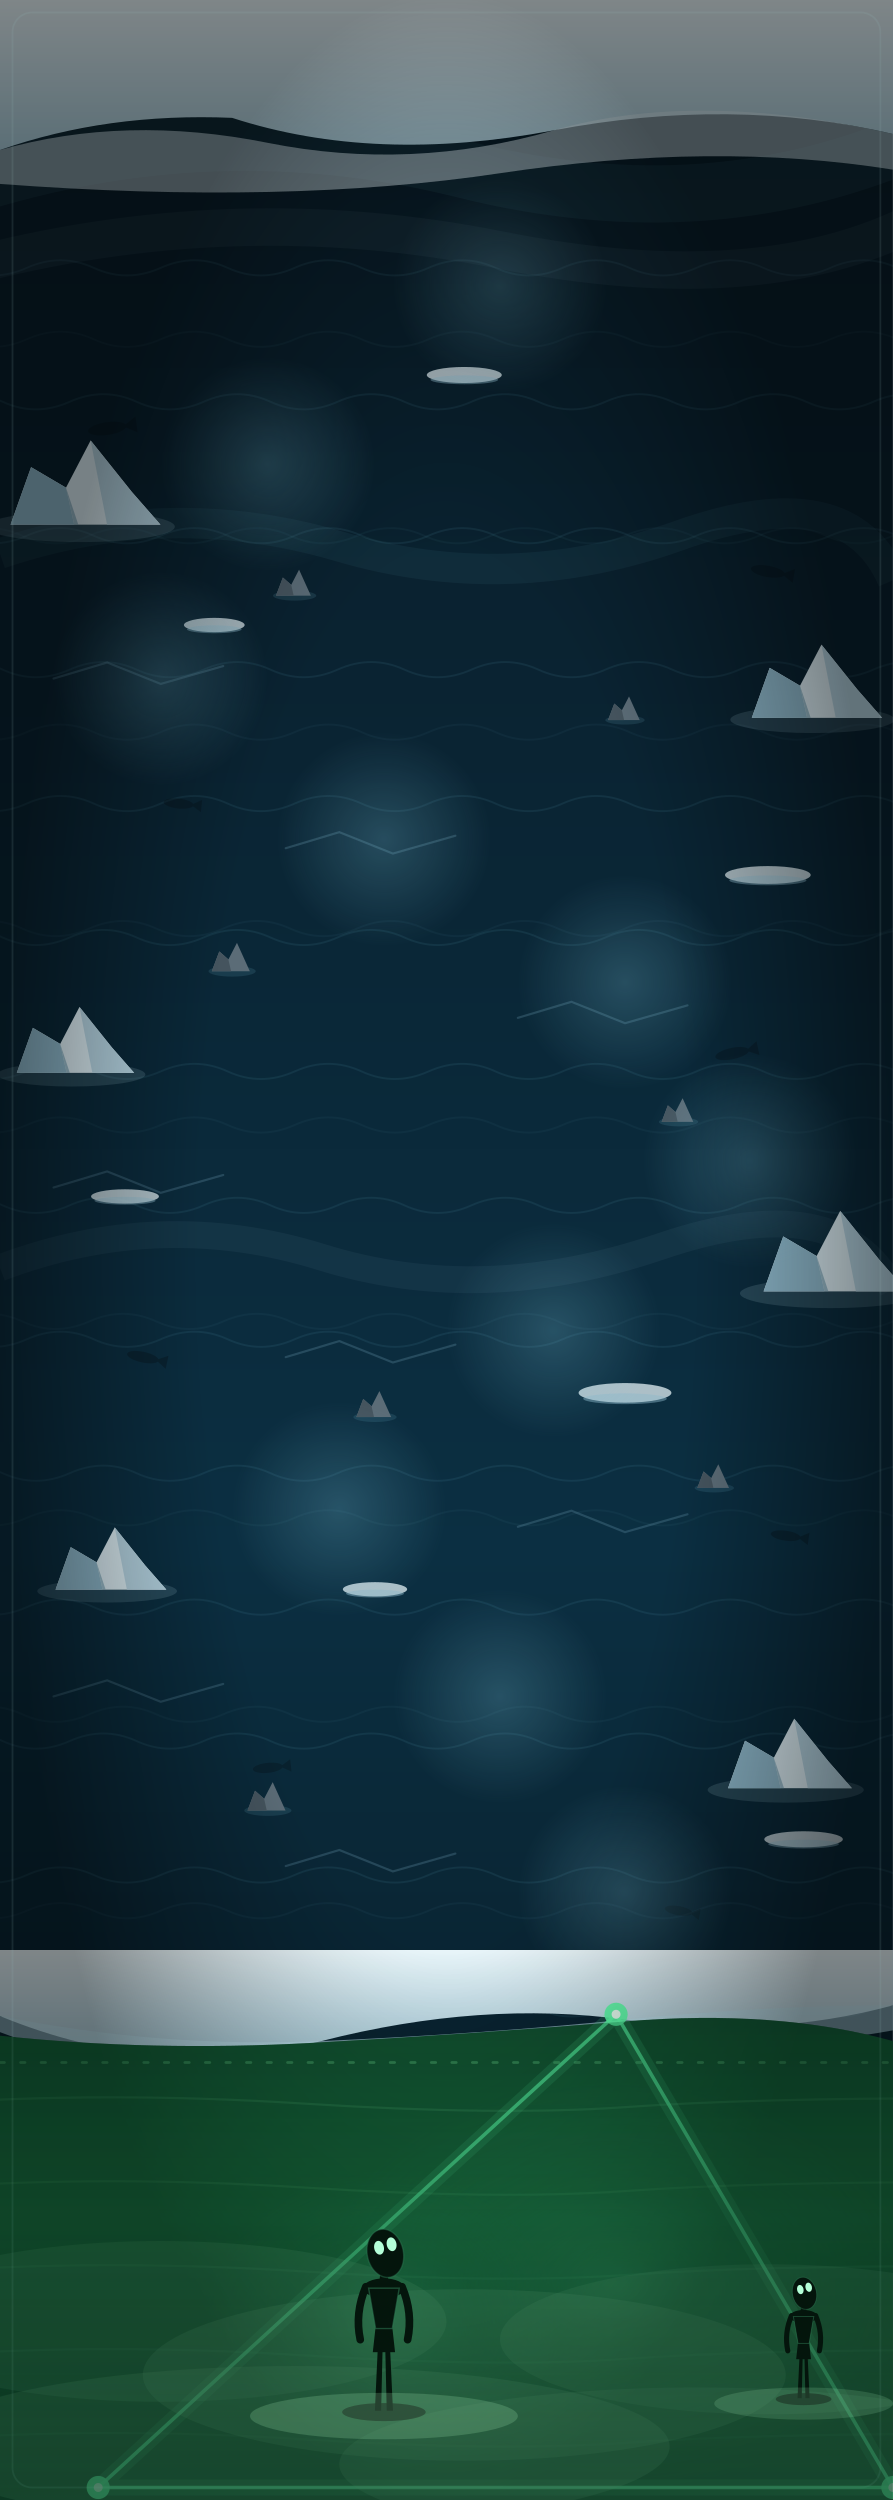
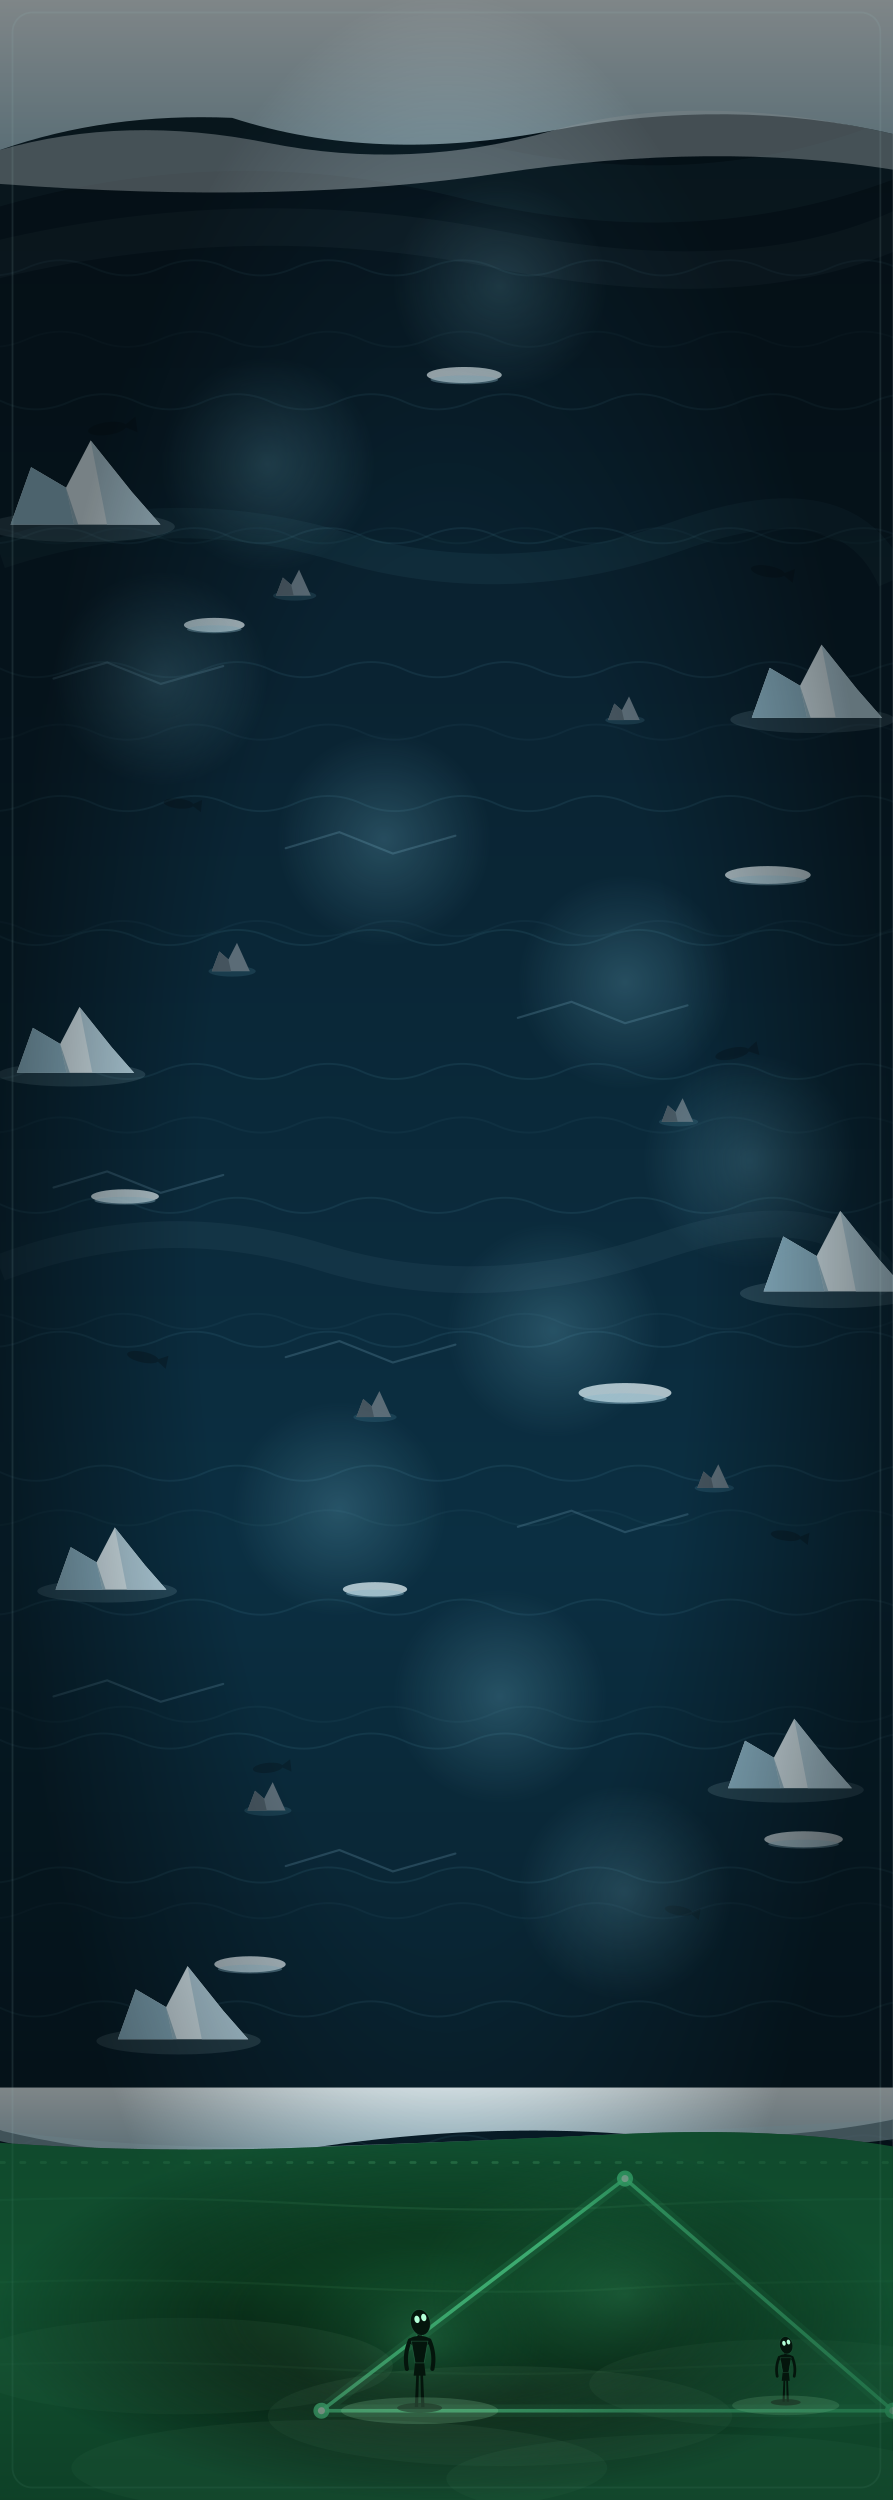
<svg xmlns="http://www.w3.org/2000/svg" width="1000" height="2800" viewBox="0 0 1000 2800">
  <defs>
    <linearGradient id="lautEs" x1="0" y1="0" x2="0" y2="1">
      <stop offset="0" stop-color="#081B26" />
      <stop offset=".30" stop-color="#0A2433" />
      <stop offset=".62" stop-color="#0B2F42" />
      <stop offset="1" stop-color="#07171F" />
    </linearGradient>
    <linearGradient id="esAtas" x1="0" y1="0" x2="0" y2="1">
      <stop offset="0" stop-color="#EAF7FB" />
      <stop offset="1" stop-color="#A9CDDB" />
    </linearGradient>
    <radialGradient id="glowEs">
      <stop offset="0" stop-color="#7FC9E0" stop-opacity=".24" />
      <stop offset="1" stop-color="#7FC9E0" stop-opacity="0" />
    </radialGradient>
    <radialGradient id="vignetteEs">
      <stop offset=".55" stop-color="#000000" stop-opacity="0" />
      <stop offset="1" stop-color="#000000" stop-opacity=".46" />
    </radialGradient>
    <linearGradient id="lautBermuda" x1="0" y1="0" x2="0" y2="1">
      <stop offset="0" stop-color="#0B3A22" />
      <stop offset=".42" stop-color="#12592F" />
      <stop offset="1" stop-color="#05170D" />
    </linearGradient>
    <radialGradient id="pendarBermuda">
      <stop offset="0" stop-color="#5CFFA8" stop-opacity=".30" />
      <stop offset=".55" stop-color="#2FA96A" stop-opacity=".13" />
      <stop offset="1" stop-color="#2FA96A" stop-opacity="0" />
    </radialGradient>
-     <linearGradient id="koreksiBermuda" x1="0" y1="0" x2="0" y2="1">
-       <stop offset="0" stop-color="#176B42" stop-opacity=".30" />
-       <stop offset=".55" stop-color="#176B42" stop-opacity=".36" />
-       <stop offset="1" stop-color="#176B42" stop-opacity=".45" />
-     </linearGradient>
+     <radialGradient id="koreksiBermuda">
+       <stop offset=".45" stop-color="#176B42" stop-opacity="0" />
+       <stop offset="1" stop-color="#176B42" stop-opacity=".55" />
+     </radialGradient>
  </defs>
  <rect width="1000" height="2800" fill="url(#lautEs)" />
  <path d="M-40 210Q240 120 520 190T1040 150" fill="none" stroke="#7FC9E0" stroke-opacity=".07" stroke-width="64" stroke-linecap="round" />
  <path d="M-40 300Q260 220 560 280T1040 240" fill="none" stroke="#BFE6F2" stroke-opacity=".05" stroke-width="42" stroke-linecap="round" />
  <path d="M0 0H1000V150Q820 108 620 146T260 132Q120 126 0 168Z" fill="url(#esAtas)" />
  <path d="M0 168Q140 128 300 160T620 146T1000 150V190Q800 158 560 194T0 206Z" fill="#DCEEF5" opacity=".55" />
  <path d="M0 620Q190 556 380 612T760 600T1000 650" fill="none" stroke="#7FC9E0" stroke-opacity=".06" stroke-width="34" />
  <path d="M0 1420Q180 1352 360 1408T740 1396T1000 1444" fill="none" stroke="#BFE6F2" stroke-opacity=".05" stroke-width="30" />
  <path d="M -120 300 Q -82 283 -45 300 T 30 300 Q 68 283 105 300 T 180 300 Q 218 283 255 300 T 330 300 Q 368 283 405 300 T 480 300 Q 518 283 555 300 T 630 300 Q 668 283 705 300 T 780 300 Q 818 283 855 300 T 930 300 Q 968 283 1005 300 T 1080 300 Q 1118 283 1155 300 T 1230 300" fill="none" stroke="#7FC9E0" stroke-opacity="0.085" stroke-width="2.1" stroke-linecap="round" />
  <path d="M -72 450 Q -34 433 3 450 T 78 450 Q 116 433 153 450 T 228 450 Q 266 433 303 450 T 378 450 Q 416 433 453 450 T 528 450 Q 566 433 603 450 T 678 450 Q 716 433 753 450 T 828 450 Q 866 433 903 450 T 978 450 Q 1016 433 1053 450 T 1128 450" fill="none" stroke="#7FC9E0" stroke-opacity="0.085" stroke-width="2.1" stroke-linecap="round" />
  <path d="M -120 600 Q -82 583 -45 600 T 30 600 Q 68 583 105 600 T 180 600 Q 218 583 255 600 T 330 600 Q 368 583 405 600 T 480 600 Q 518 583 555 600 T 630 600 Q 668 583 705 600 T 780 600 Q 818 583 855 600 T 930 600 Q 968 583 1005 600 T 1080 600 Q 1118 583 1155 600 T 1230 600" fill="none" stroke="#7FC9E0" stroke-opacity="0.085" stroke-width="2.1" stroke-linecap="round" />
  <path d="M -72 750 Q -34 733 3 750 T 78 750 Q 116 733 153 750 T 228 750 Q 266 733 303 750 T 378 750 Q 416 733 453 750 T 528 750 Q 566 733 603 750 T 678 750 Q 716 733 753 750 T 828 750 Q 866 733 903 750 T 978 750 Q 1016 733 1053 750 T 1128 750" fill="none" stroke="#7FC9E0" stroke-opacity="0.085" stroke-width="2.1" stroke-linecap="round" />
  <path d="M -120 900 Q -82 883 -45 900 T 30 900 Q 68 883 105 900 T 180 900 Q 218 883 255 900 T 330 900 Q 368 883 405 900 T 480 900 Q 518 883 555 900 T 630 900 Q 668 883 705 900 T 780 900 Q 818 883 855 900 T 930 900 Q 968 883 1005 900 T 1080 900 Q 1118 883 1155 900 T 1230 900" fill="none" stroke="#7FC9E0" stroke-opacity="0.085" stroke-width="2.1" stroke-linecap="round" />
  <path d="M -72 1050 Q -34 1033 3 1050 T 78 1050 Q 116 1033 153 1050 T 228 1050 Q 266 1033 303 1050 T 378 1050 Q 416 1033 453 1050 T 528 1050 Q 566 1033 603 1050 T 678 1050 Q 716 1033 753 1050 T 828 1050 Q 866 1033 903 1050 T 978 1050 Q 1016 1033 1053 1050 T 1128 1050" fill="none" stroke="#7FC9E0" stroke-opacity="0.085" stroke-width="2.1" stroke-linecap="round" />
  <path d="M -120 1200 Q -82 1183 -45 1200 T 30 1200 Q 68 1183 105 1200 T 180 1200 Q 218 1183 255 1200 T 330 1200 Q 368 1183 405 1200 T 480 1200 Q 518 1183 555 1200 T 630 1200 Q 668 1183 705 1200 T 780 1200 Q 818 1183 855 1200 T 930 1200 Q 968 1183 1005 1200 T 1080 1200 Q 1118 1183 1155 1200 T 1230 1200" fill="none" stroke="#7FC9E0" stroke-opacity="0.085" stroke-width="2.1" stroke-linecap="round" />
  <path d="M -72 1350 Q -34 1333 3 1350 T 78 1350 Q 116 1333 153 1350 T 228 1350 Q 266 1333 303 1350 T 378 1350 Q 416 1333 453 1350 T 528 1350 Q 566 1333 603 1350 T 678 1350 Q 716 1333 753 1350 T 828 1350 Q 866 1333 903 1350 T 978 1350 Q 1016 1333 1053 1350 T 1128 1350" fill="none" stroke="#7FC9E0" stroke-opacity="0.085" stroke-width="2.1" stroke-linecap="round" />
  <path d="M -120 1500 Q -82 1483 -45 1500 T 30 1500 Q 68 1483 105 1500 T 180 1500 Q 218 1483 255 1500 T 330 1500 Q 368 1483 405 1500 T 480 1500 Q 518 1483 555 1500 T 630 1500 Q 668 1483 705 1500 T 780 1500 Q 818 1483 855 1500 T 930 1500 Q 968 1483 1005 1500 T 1080 1500 Q 1118 1483 1155 1500 T 1230 1500" fill="none" stroke="#7FC9E0" stroke-opacity="0.085" stroke-width="2.1" stroke-linecap="round" />
  <path d="M -72 1650 Q -34 1633 3 1650 T 78 1650 Q 116 1633 153 1650 T 228 1650 Q 266 1633 303 1650 T 378 1650 Q 416 1633 453 1650 T 528 1650 Q 566 1633 603 1650 T 678 1650 Q 716 1633 753 1650 T 828 1650 Q 866 1633 903 1650 T 978 1650 Q 1016 1633 1053 1650 T 1128 1650" fill="none" stroke="#7FC9E0" stroke-opacity="0.085" stroke-width="2.1" stroke-linecap="round" />
  <path d="M -120 1800 Q -82 1783 -45 1800 T 30 1800 Q 68 1783 105 1800 T 180 1800 Q 218 1783 255 1800 T 330 1800 Q 368 1783 405 1800 T 480 1800 Q 518 1783 555 1800 T 630 1800 Q 668 1783 705 1800 T 780 1800 Q 818 1783 855 1800 T 930 1800 Q 968 1783 1005 1800 T 1080 1800 Q 1118 1783 1155 1800 T 1230 1800" fill="none" stroke="#7FC9E0" stroke-opacity="0.085" stroke-width="2.1" stroke-linecap="round" />
  <path d="M -72 1950 Q -34 1933 3 1950 T 78 1950 Q 116 1933 153 1950 T 228 1950 Q 266 1933 303 1950 T 378 1950 Q 416 1933 453 1950 T 528 1950 Q 566 1933 603 1950 T 678 1950 Q 716 1933 753 1950 T 828 1950 Q 866 1933 903 1950 T 978 1950 Q 1016 1933 1053 1950 T 1128 1950" fill="none" stroke="#7FC9E0" stroke-opacity="0.085" stroke-width="2.1" stroke-linecap="round" />
  <path d="M -120 2100 Q -82 2083 -45 2100 T 30 2100 Q 68 2083 105 2100 T 180 2100 Q 218 2083 255 2100 T 330 2100 Q 368 2083 405 2100 T 480 2100 Q 518 2083 555 2100 T 630 2100 Q 668 2083 705 2100 T 780 2100 Q 818 2083 855 2100 T 930 2100 Q 968 2083 1005 2100 T 1080 2100 Q 1118 2083 1155 2100 T 1230 2100" fill="none" stroke="#7FC9E0" stroke-opacity="0.085" stroke-width="2.1" stroke-linecap="round" />
  <path d="M -72 2250 Q -34 2233 3 2250 T 78 2250 Q 116 2233 153 2250 T 228 2250 Q 266 2233 303 2250 T 378 2250 Q 416 2233 453 2250 T 528 2250 Q 566 2233 603 2250 T 678 2250 Q 716 2233 753 2250 T 828 2250 Q 866 2233 903 2250 T 978 2250 Q 1016 2233 1053 2250 T 1128 2250" fill="none" stroke="#7FC9E0" stroke-opacity="0.085" stroke-width="2.1" stroke-linecap="round" />
  <path d="M -120 2400 Q -82 2383 -45 2400 T 30 2400 Q 68 2383 105 2400 T 180 2400 Q 218 2383 255 2400 T 330 2400 Q 368 2383 405 2400 T 480 2400 Q 518 2383 555 2400 T 630 2400 Q 668 2383 705 2400 T 780 2400 Q 818 2383 855 2400 T 930 2400 Q 968 2383 1005 2400 T 1080 2400 Q 1118 2383 1155 2400 T 1230 2400" fill="none" stroke="#7FC9E0" stroke-opacity="0.085" stroke-width="2.1" stroke-linecap="round" />
  <path d="M -72 2550 Q -34 2533 3 2550 T 78 2550 Q 116 2533 153 2550 T 228 2550 Q 266 2533 303 2550 T 378 2550 Q 416 2533 453 2550 T 528 2550 Q 566 2533 603 2550 T 678 2550 Q 716 2533 753 2550 T 828 2550 Q 866 2533 903 2550 T 978 2550 Q 1016 2533 1053 2550 T 1128 2550" fill="none" stroke="#7FC9E0" stroke-opacity="0.085" stroke-width="2.1" stroke-linecap="round" />
  <path d="M -120 2700 Q -82 2683 -45 2700 T 30 2700 Q 68 2683 105 2700 T 180 2700 Q 218 2683 255 2700 T 330 2700 Q 368 2683 405 2700 T 480 2700 Q 518 2683 555 2700 T 630 2700 Q 668 2683 705 2700 T 780 2700 Q 818 2683 855 2700 T 930 2700 Q 968 2683 1005 2700 T 1080 2700 Q 1118 2683 1155 2700 T 1230 2700" fill="none" stroke="#7FC9E0" stroke-opacity="0.085" stroke-width="2.1" stroke-linecap="round" />
  <path d="M -120 380 Q -82 363 -45 380 T 30 380 Q 68 363 105 380 T 180 380 Q 218 363 255 380 T 330 380 Q 368 363 405 380 T 480 380 Q 518 363 555 380 T 630 380 Q 668 363 705 380 T 780 380 Q 818 363 855 380 T 930 380 Q 968 363 1005 380 T 1080 380 Q 1118 363 1155 380 T 1230 380" fill="none" stroke="#7FC9E0" stroke-opacity="0.045" stroke-width="2.1" stroke-linecap="round" />
  <path d="M -50 600 Q -12 583 25 600 T 100 600 Q 138 583 175 600 T 250 600 Q 288 583 325 600 T 400 600 Q 438 583 475 600 T 550 600 Q 588 583 625 600 T 700 600 Q 738 583 775 600 T 850 600 Q 888 583 925 600 T 1000 600 Q 1038 583 1075 600 T 1150 600" fill="none" stroke="#7FC9E0" stroke-opacity="0.045" stroke-width="2.1" stroke-linecap="round" />
  <path d="M -120 820 Q -82 803 -45 820 T 30 820 Q 68 803 105 820 T 180 820 Q 218 803 255 820 T 330 820 Q 368 803 405 820 T 480 820 Q 518 803 555 820 T 630 820 Q 668 803 705 820 T 780 820 Q 818 803 855 820 T 930 820 Q 968 803 1005 820 T 1080 820 Q 1118 803 1155 820 T 1230 820" fill="none" stroke="#7FC9E0" stroke-opacity="0.045" stroke-width="2.1" stroke-linecap="round" />
  <path d="M -50 1040 Q -12 1023 25 1040 T 100 1040 Q 138 1023 175 1040 T 250 1040 Q 288 1023 325 1040 T 400 1040 Q 438 1023 475 1040 T 550 1040 Q 588 1023 625 1040 T 700 1040 Q 738 1023 775 1040 T 850 1040 Q 888 1023 925 1040 T 1000 1040 Q 1038 1023 1075 1040 T 1150 1040" fill="none" stroke="#7FC9E0" stroke-opacity="0.045" stroke-width="2.1" stroke-linecap="round" />
  <path d="M -120 1260 Q -82 1243 -45 1260 T 30 1260 Q 68 1243 105 1260 T 180 1260 Q 218 1243 255 1260 T 330 1260 Q 368 1243 405 1260 T 480 1260 Q 518 1243 555 1260 T 630 1260 Q 668 1243 705 1260 T 780 1260 Q 818 1243 855 1260 T 930 1260 Q 968 1243 1005 1260 T 1080 1260 Q 1118 1243 1155 1260 T 1230 1260" fill="none" stroke="#7FC9E0" stroke-opacity="0.045" stroke-width="2.1" stroke-linecap="round" />
  <path d="M -50 1480 Q -12 1463 25 1480 T 100 1480 Q 138 1463 175 1480 T 250 1480 Q 288 1463 325 1480 T 400 1480 Q 438 1463 475 1480 T 550 1480 Q 588 1463 625 1480 T 700 1480 Q 738 1463 775 1480 T 850 1480 Q 888 1463 925 1480 T 1000 1480 Q 1038 1463 1075 1480 T 1150 1480" fill="none" stroke="#7FC9E0" stroke-opacity="0.045" stroke-width="2.1" stroke-linecap="round" />
  <path d="M -120 1700 Q -82 1683 -45 1700 T 30 1700 Q 68 1683 105 1700 T 180 1700 Q 218 1683 255 1700 T 330 1700 Q 368 1683 405 1700 T 480 1700 Q 518 1683 555 1700 T 630 1700 Q 668 1683 705 1700 T 780 1700 Q 818 1683 855 1700 T 930 1700 Q 968 1683 1005 1700 T 1080 1700 Q 1118 1683 1155 1700 T 1230 1700" fill="none" stroke="#7FC9E0" stroke-opacity="0.045" stroke-width="2.1" stroke-linecap="round" />
  <path d="M -50 1920 Q -12 1903 25 1920 T 100 1920 Q 138 1903 175 1920 T 250 1920 Q 288 1903 325 1920 T 400 1920 Q 438 1903 475 1920 T 550 1920 Q 588 1903 625 1920 T 700 1920 Q 738 1903 775 1920 T 850 1920 Q 888 1903 925 1920 T 1000 1920 Q 1038 1903 1075 1920 T 1150 1920" fill="none" stroke="#7FC9E0" stroke-opacity="0.045" stroke-width="2.1" stroke-linecap="round" />
  <path d="M -120 2140 Q -82 2123 -45 2140 T 30 2140 Q 68 2123 105 2140 T 180 2140 Q 218 2123 255 2140 T 330 2140 Q 368 2123 405 2140 T 480 2140 Q 518 2123 555 2140 T 630 2140 Q 668 2123 705 2140 T 780 2140 Q 818 2123 855 2140 T 930 2140 Q 968 2123 1005 2140 T 1080 2140 Q 1118 2123 1155 2140 T 1230 2140" fill="none" stroke="#7FC9E0" stroke-opacity="0.045" stroke-width="2.1" stroke-linecap="round" />
  <path d="M -50 2360 Q -12 2343 25 2360 T 100 2360 Q 138 2343 175 2360 T 250 2360 Q 288 2343 325 2360 T 400 2360 Q 438 2343 475 2360 T 550 2360 Q 588 2343 625 2360 T 700 2360 Q 738 2343 775 2360 T 850 2360 Q 888 2343 925 2360 T 1000 2360 Q 1038 2343 1075 2360 T 1150 2360" fill="none" stroke="#7FC9E0" stroke-opacity="0.045" stroke-width="2.1" stroke-linecap="round" />
  <path d="M -120 2580 Q -82 2563 -45 2580 T 30 2580 Q 68 2563 105 2580 T 180 2580 Q 218 2563 255 2580 T 330 2580 Q 368 2563 405 2580 T 480 2580 Q 518 2563 555 2580 T 630 2580 Q 668 2563 705 2580 T 780 2580 Q 818 2563 855 2580 T 930 2580 Q 968 2563 1005 2580 T 1080 2580 Q 1118 2563 1155 2580 T 1230 2580" fill="none" stroke="#7FC9E0" stroke-opacity="0.045" stroke-width="2.1" stroke-linecap="round" />
  <g transform="translate(120 480) rotate(-8) scale(0.9)" opacity=".32">
    <ellipse rx="24" ry="8" fill="#030E14" />
    <path d="M20 0L37 -10V10Z" fill="#030E14" />
  </g>
  <g transform="translate(860 640) rotate(10) scale(0.8)" opacity=".32">
    <ellipse rx="24" ry="8" fill="#030E14" />
    <path d="M20 0L37 -10V10Z" fill="#030E14" />
  </g>
  <g transform="translate(200 900) rotate(6) scale(0.7)" opacity=".32">
    <ellipse rx="24" ry="8" fill="#030E14" />
    <path d="M20 0L37 -10V10Z" fill="#030E14" />
  </g>
  <g transform="translate(820 1180) rotate(-12) scale(0.8)" opacity=".32">
    <ellipse rx="24" ry="8" fill="#030E14" />
    <path d="M20 0L37 -10V10Z" fill="#030E14" />
  </g>
  <g transform="translate(160 1520) rotate(12) scale(0.75)" opacity=".32">
    <ellipse rx="24" ry="8" fill="#030E14" />
    <path d="M20 0L37 -10V10Z" fill="#030E14" />
  </g>
  <g transform="translate(880 1720) rotate(8) scale(0.7)" opacity=".32">
    <ellipse rx="24" ry="8" fill="#030E14" />
    <path d="M20 0L37 -10V10Z" fill="#030E14" />
  </g>
  <g transform="translate(300 1980) rotate(-6) scale(0.7)" opacity=".32">
    <ellipse rx="24" ry="8" fill="#030E14" />
    <path d="M20 0L37 -10V10Z" fill="#030E14" />
  </g>
  <g transform="translate(760 2140) rotate(10) scale(0.65)" opacity=".32">
    <ellipse rx="24" ry="8" fill="#030E14" />
    <path d="M20 0L37 -10V10Z" fill="#030E14" />
  </g>
  <g transform="translate(90 560) scale(1.15)">
    <ellipse cx="0" cy="26" rx="92" ry="15" fill="#BFE6F2" opacity=".16" />
    <path d="M-68 24L-48 -32L-14 -12L10 -58L50 -8L78 24Z" fill="#DCEEF5" />
    <path d="M-68 24L-48 -32L-14 -12L-6 24Z" fill="#8DB7CA" />
    <path d="M10 -58L50 -8L78 24L26 24Z" fill="#B5D4E2" />
    <path d="M-14 -12L-2 24L-6 24Z" fill="#6E9BAF" opacity=".6" />
  </g>
  <g transform="translate(910 780) scale(1)">
    <ellipse cx="0" cy="26" rx="92" ry="15" fill="#BFE6F2" opacity=".16" />
    <path d="M-68 24L-48 -32L-14 -12L10 -58L50 -8L78 24Z" fill="#DCEEF5" />
    <path d="M-68 24L-48 -32L-14 -12L-6 24Z" fill="#8DB7CA" />
    <path d="M10 -58L50 -8L78 24L26 24Z" fill="#B5D4E2" />
    <path d="M-14 -12L-2 24L-6 24Z" fill="#6E9BAF" opacity=".6" />
  </g>
  <g transform="translate(80 1180) scale(0.9)">
    <ellipse cx="0" cy="26" rx="92" ry="15" fill="#BFE6F2" opacity=".16" />
    <path d="M-68 24L-48 -32L-14 -12L10 -58L50 -8L78 24Z" fill="#DCEEF5" />
    <path d="M-68 24L-48 -32L-14 -12L-6 24Z" fill="#8DB7CA" />
    <path d="M10 -58L50 -8L78 24L26 24Z" fill="#B5D4E2" />
    <path d="M-14 -12L-2 24L-6 24Z" fill="#6E9BAF" opacity=".6" />
  </g>
  <g transform="translate(930 1420) scale(1.1)">
    <ellipse cx="0" cy="26" rx="92" ry="15" fill="#BFE6F2" opacity=".16" />
    <path d="M-68 24L-48 -32L-14 -12L10 -58L50 -8L78 24Z" fill="#DCEEF5" />
    <path d="M-68 24L-48 -32L-14 -12L-6 24Z" fill="#8DB7CA" />
    <path d="M10 -58L50 -8L78 24L26 24Z" fill="#B5D4E2" />
    <path d="M-14 -12L-2 24L-6 24Z" fill="#6E9BAF" opacity=".6" />
  </g>
  <g transform="translate(120 1760) scale(0.85)">
    <ellipse cx="0" cy="26" rx="92" ry="15" fill="#BFE6F2" opacity=".16" />
    <path d="M-68 24L-48 -32L-14 -12L10 -58L50 -8L78 24Z" fill="#DCEEF5" />
    <path d="M-68 24L-48 -32L-14 -12L-6 24Z" fill="#8DB7CA" />
    <path d="M10 -58L50 -8L78 24L26 24Z" fill="#B5D4E2" />
    <path d="M-14 -12L-2 24L-6 24Z" fill="#6E9BAF" opacity=".6" />
  </g>
  <g transform="translate(880 1980) scale(0.95)">
    <ellipse cx="0" cy="26" rx="92" ry="15" fill="#BFE6F2" opacity=".16" />
    <path d="M-68 24L-48 -32L-14 -12L10 -58L50 -8L78 24Z" fill="#DCEEF5" />
    <path d="M-68 24L-48 -32L-14 -12L-6 24Z" fill="#8DB7CA" />
    <path d="M10 -58L50 -8L78 24L26 24Z" fill="#B5D4E2" />
    <path d="M-14 -12L-2 24L-6 24Z" fill="#6E9BAF" opacity=".6" />
  </g>
+   <g transform="translate(200 2260) scale(1)">
+     <ellipse cx="0" cy="26" rx="92" ry="15" fill="#BFE6F2" opacity=".16" />
+     <path d="M-68 24L-48 -32L-14 -12L10 -58L50 -8L78 24Z" fill="#DCEEF5" />
+     <path d="M-68 24L-48 -32L-14 -12L-6 24Z" fill="#8DB7CA" />
+     <path d="M10 -58L50 -8L78 24L26 24Z" fill="#B5D4E2" />
+     <path d="M-14 -12L-2 24L-6 24Z" fill="#6E9BAF" opacity=".6" />
+   </g>
  <g transform="translate(330 660) scale(0.55)">
    <ellipse cx="0" cy="13" rx="44" ry="10" fill="#7FC9E0" opacity=".13" />
    <path d="M-38 13L-24 -24L-7 -9L9 -40L33 13Z" fill="#5B6C77" />
    <path d="M-38 13L-24 -24L-7 -9L-2 13Z" fill="#45545E" />
  </g>
  <g transform="translate(700 800) scale(0.5)">
    <ellipse cx="0" cy="13" rx="44" ry="10" fill="#7FC9E0" opacity=".13" />
    <path d="M-38 13L-24 -24L-7 -9L9 -40L33 13Z" fill="#5B6C77" />
    <path d="M-38 13L-24 -24L-7 -9L-2 13Z" fill="#45545E" />
  </g>
  <g transform="translate(260 1080) scale(0.6)">
    <ellipse cx="0" cy="13" rx="44" ry="10" fill="#7FC9E0" opacity=".13" />
    <path d="M-38 13L-24 -24L-7 -9L9 -40L33 13Z" fill="#5B6C77" />
    <path d="M-38 13L-24 -24L-7 -9L-2 13Z" fill="#45545E" />
  </g>
  <g transform="translate(760 1250) scale(0.5)">
    <ellipse cx="0" cy="13" rx="44" ry="10" fill="#7FC9E0" opacity=".13" />
    <path d="M-38 13L-24 -24L-7 -9L9 -40L33 13Z" fill="#5B6C77" />
    <path d="M-38 13L-24 -24L-7 -9L-2 13Z" fill="#45545E" />
  </g>
  <g transform="translate(420 1580) scale(0.55)">
    <ellipse cx="0" cy="13" rx="44" ry="10" fill="#7FC9E0" opacity=".13" />
    <path d="M-38 13L-24 -24L-7 -9L9 -40L33 13Z" fill="#5B6C77" />
    <path d="M-38 13L-24 -24L-7 -9L-2 13Z" fill="#45545E" />
  </g>
  <g transform="translate(800 1660) scale(0.5)">
    <ellipse cx="0" cy="13" rx="44" ry="10" fill="#7FC9E0" opacity=".13" />
    <path d="M-38 13L-24 -24L-7 -9L9 -40L33 13Z" fill="#5B6C77" />
    <path d="M-38 13L-24 -24L-7 -9L-2 13Z" fill="#45545E" />
  </g>
  <g transform="translate(300 2020) scale(0.6)">
    <ellipse cx="0" cy="13" rx="44" ry="10" fill="#7FC9E0" opacity=".13" />
    <path d="M-38 13L-24 -24L-7 -9L9 -40L33 13Z" fill="#5B6C77" />
    <path d="M-38 13L-24 -24L-7 -9L-2 13Z" fill="#45545E" />
  </g>
  <ellipse cx="520" cy="420" rx="42" ry="9" fill="#EAF7FB" opacity=".72" />
  <ellipse cx="520" cy="425.4" rx="37.8" ry="4.95" fill="#8DB7CA" opacity=".45" />
  <ellipse cx="240" cy="700" rx="34" ry="8" fill="#EAF7FB" opacity=".72" />
  <ellipse cx="240" cy="704.8" rx="30.6" ry="4.4" fill="#8DB7CA" opacity=".45" />
  <ellipse cx="860" cy="980" rx="48" ry="10" fill="#EAF7FB" opacity=".72" />
  <ellipse cx="860" cy="986" rx="43.2" ry="5.5" fill="#8DB7CA" opacity=".45" />
  <ellipse cx="140" cy="1340" rx="38" ry="8" fill="#EAF7FB" opacity=".72" />
  <ellipse cx="140" cy="1344.8" rx="34.2" ry="4.4" fill="#8DB7CA" opacity=".45" />
  <ellipse cx="700" cy="1560" rx="52" ry="11" fill="#EAF7FB" opacity=".72" />
  <ellipse cx="700" cy="1566.6" rx="46.8" ry="6.05" fill="#8DB7CA" opacity=".45" />
  <ellipse cx="420" cy="1780" rx="36" ry="8" fill="#EAF7FB" opacity=".72" />
  <ellipse cx="420" cy="1784.8" rx="32.4" ry="4.4" fill="#8DB7CA" opacity=".45" />
  <ellipse cx="900" cy="2060" rx="44" ry="9" fill="#EAF7FB" opacity=".72" />
  <ellipse cx="900" cy="2065.4" rx="39.6" ry="4.95" fill="#8DB7CA" opacity=".45" />
  <ellipse cx="280" cy="2200" rx="40" ry="9" fill="#EAF7FB" opacity=".72" />
  <ellipse cx="280" cy="2205.4" rx="36" ry="4.95" fill="#8DB7CA" opacity=".45" />
  <path d="M60 760L120 742L180 766L250 746" fill="none" stroke="#6E9BAF" stroke-opacity=".28" stroke-width="2.4" stroke-linecap="round" />
  <path d="M320 950L380 932L440 956L510 936" fill="none" stroke="#6E9BAF" stroke-opacity=".28" stroke-width="2.4" stroke-linecap="round" />
  <path d="M580 1140L640 1122L700 1146L770 1126" fill="none" stroke="#6E9BAF" stroke-opacity=".28" stroke-width="2.4" stroke-linecap="round" />
  <path d="M60 1330L120 1312L180 1336L250 1316" fill="none" stroke="#6E9BAF" stroke-opacity=".28" stroke-width="2.4" stroke-linecap="round" />
  <path d="M320 1520L380 1502L440 1526L510 1506" fill="none" stroke="#6E9BAF" stroke-opacity=".28" stroke-width="2.4" stroke-linecap="round" />
  <path d="M580 1710L640 1692L700 1716L770 1696" fill="none" stroke="#6E9BAF" stroke-opacity=".28" stroke-width="2.4" stroke-linecap="round" />
  <path d="M60 1900L120 1882L180 1906L250 1886" fill="none" stroke="#6E9BAF" stroke-opacity=".28" stroke-width="2.4" stroke-linecap="round" />
  <path d="M320 2090L380 2072L440 2096L510 2076" fill="none" stroke="#6E9BAF" stroke-opacity=".28" stroke-width="2.4" stroke-linecap="round" />
  <circle cx="560" cy="320" r="120" fill="url(#glowEs)" />
  <circle cx="300" cy="520" r="120" fill="url(#glowEs)" />
  <circle cx="180" cy="760" r="120" fill="url(#glowEs)" />
  <circle cx="430" cy="940" r="120" fill="url(#glowEs)" />
  <circle cx="700" cy="1100" r="120" fill="url(#glowEs)" />
  <circle cx="840" cy="1300" r="120" fill="url(#glowEs)" />
  <circle cx="620" cy="1490" r="120" fill="url(#glowEs)" />
  <circle cx="380" cy="1690" r="120" fill="url(#glowEs)" />
  <circle cx="560" cy="1900" r="120" fill="url(#glowEs)" />
  <circle cx="700" cy="2120" r="120" fill="url(#glowEs)" />
-   <path d="M0 2184 H1000 V2246 Q860 2284 700 2262 T360 2286 T0 2258 Z" fill="url(#esAtas)" />
-   <path d="M0 2258 Q180 2294 360 2286 T700 2262 T1000 2246 V2274 Q860 2300 700 2282 T360 2304 T0 2276 Z" fill="#BFE6F2" opacity=".6" />
-   <path d="M0 2280 Q170 2298 350 2288 T700 2264 T1000 2286 V2800 H0 Z" fill="url(#lautBermuda)" />
-   <line x1="0" y1="2310" x2="1000" y2="2310" stroke="#7CE89A" stroke-opacity=".38" stroke-width="3" stroke-dasharray="5 18" stroke-linecap="round" />
-   <path d="M-80 2356 Q120 2342 340 2356 T700 2360 T1080 2350" fill="none" stroke="#7CE89A" stroke-opacity="0.170" stroke-width="2.4" stroke-linecap="round" />
-   <path d="M-80 2450 Q120 2436 340 2450 T700 2454 T1080 2444" fill="none" stroke="#7CE89A" stroke-opacity="0.148" stroke-width="2.4" stroke-linecap="round" />
-   <path d="M-80 2544 Q120 2530 340 2544 T700 2548 T1080 2538" fill="none" stroke="#7CE89A" stroke-opacity="0.126" stroke-width="2.4" stroke-linecap="round" />
-   <path d="M-80 2638 Q120 2624 340 2638 T700 2642 T1080 2632" fill="none" stroke="#7CE89A" stroke-opacity="0.104" stroke-width="2.4" stroke-linecap="round" />
-   <path d="M-80 2732 Q120 2718 340 2732 T700 2736 T1080 2726" fill="none" stroke="#7CE89A" stroke-opacity="0.082" stroke-width="2.4" stroke-linecap="round" />
-   <ellipse cx="690" cy="2560" rx="330" ry="230" fill="url(#pendarBermuda)" />
-   <ellipse cx="430" cy="2600" rx="200" ry="170" fill="url(#pendarBermuda)" />
-   <path d="M690,2256 L110,2786 L1000,2786 Z" fill="#2FA96A" fill-opacity=".07" stroke="#5CFFA8" stroke-opacity=".16" stroke-width="18" stroke-linejoin="round" />
-   <path d="M690,2256 L110,2786 L1000,2786 Z" fill="none" stroke="#5CFFA8" stroke-opacity=".82" stroke-width="4" stroke-linejoin="round" />
-   <circle cx="690" cy="2256" r="13" fill="#5CFFA8" opacity=".9" />
-   <circle cx="690" cy="2256" r="5" fill="#E8FFF2" />
-   <circle cx="110" cy="2786" r="13" fill="#5CFFA8" opacity=".9" />
-   <circle cx="110" cy="2786" r="5" fill="#E8FFF2" />
-   <circle cx="1000" cy="2786" r="13" fill="#5CFFA8" opacity=".9" />
-   <circle cx="1000" cy="2786" r="5" fill="#E8FFF2" />
-   <ellipse cx="180" cy="2600" rx="320" ry="90" fill="#A8F0B8" opacity="0.16" />
-   <ellipse cx="520" cy="2660" rx="360" ry="96" fill="#A8F0B8" opacity="0.18" />
-   <ellipse cx="860" cy="2620" rx="300" ry="84" fill="#A8F0B8" opacity="0.15" />
-   <ellipse cx="330" cy="2740" rx="420" ry="90" fill="#A8F0B8" opacity="0.2" />
-   <ellipse cx="780" cy="2760" rx="400" ry="86" fill="#A8F0B8" opacity="0.18" />
+   <path d="M0 2338 H1000 V2374 Q860 2402 700 2390 T360 2404 T0 2386 Z" fill="url(#esAtas)" />
+   <path d="M0 2386 Q180 2410 360 2404 T700 2390 T1000 2374 V2396 Q860 2414 700 2402 T360 2416 T0 2398 Z" fill="#BFE6F2" opacity=".6" />
+   <path d="M0 2400 Q170 2412 350 2405 T700 2390 T1000 2404 V2800 H0 Z" fill="url(#lautBermuda)" />
+   <line x1="0" y1="2422" x2="1000" y2="2422" stroke="#7CE89A" stroke-opacity=".34" stroke-width="3" stroke-dasharray="5 18" stroke-linecap="round" />
+   <path d="M-80 2468 Q120 2456 340 2468 T700 2471 T1080 2463" fill="none" stroke="#7CE89A" stroke-opacity="0.150" stroke-width="2.4" stroke-linecap="round" />
+   <path d="M-80 2560 Q120 2548 340 2560 T700 2563 T1080 2555" fill="none" stroke="#7CE89A" stroke-opacity="0.120" stroke-width="2.4" stroke-linecap="round" />
+   <path d="M-80 2652 Q120 2640 340 2652 T700 2655 T1080 2647" fill="none" stroke="#7CE89A" stroke-opacity="0.090" stroke-width="2.4" stroke-linecap="round" />
+   <ellipse cx="700" cy="2570" rx="240" ry="160" fill="url(#pendarBermuda)" />
+   <ellipse cx="470" cy="2620" rx="140" ry="105" fill="url(#pendarBermuda)" />
+   <path d="M700,2440 L360,2700 L1000,2700 Z" fill="#2FA96A" fill-opacity=".06" stroke="#5CFFA8" stroke-opacity=".14" stroke-width="14" stroke-linejoin="round" />
+   <path d="M700,2440 L360,2700 L1000,2700 Z" fill="none" stroke="#5CFFA8" stroke-opacity=".85" stroke-width="4" stroke-linejoin="round" />
+   <circle cx="700" cy="2440" r="9" fill="#5CFFA8" opacity=".85" />
+   <circle cx="700" cy="2440" r="4" fill="#E8FFF2" />
+   <circle cx="360" cy="2700" r="9" fill="#5CFFA8" opacity=".85" />
+   <circle cx="360" cy="2700" r="4" fill="#E8FFF2" />
+   <circle cx="1000" cy="2700" r="9" fill="#5CFFA8" opacity=".85" />
+   <circle cx="1000" cy="2700" r="4" fill="#E8FFF2" />
+   <ellipse cx="200" cy="2650" rx="240" ry="54" fill="#A8F0B8" opacity="0.1" />
+   <ellipse cx="560" cy="2706" rx="260" ry="56" fill="#A8F0B8" opacity="0.11" />
+   <ellipse cx="880" cy="2670" rx="220" ry="50" fill="#A8F0B8" opacity="0.09" />
+   <ellipse cx="380" cy="2764" rx="300" ry="54" fill="#A8F0B8" opacity="0.12" />
+   <ellipse cx="780" cy="2776" rx="280" ry="50" fill="#A8F0B8" opacity="0.11" />
  <rect width="1000" height="2800" fill="url(#vignetteEs)" />
  <rect x="14" y="14" width="972" height="2772" rx="22" fill="none" stroke="#8FB2B8" stroke-opacity=".14" stroke-width="2" />
-   <path d="M0 2280 Q170 2298 350 2288 T700 2264 T1000 2286 V2800 H0 Z" fill="url(#koreksiBermuda)" />
-   <g transform="translate(430 2700) scale(0.78)">
+   <path d="M0 2400 Q170 2412 350 2405 T700 2390 T1000 2404 V2800 H0 Z" fill="url(#koreksiBermuda)" />
+   <g transform="translate(470 2696) scale(0.42)">
    <ellipse cx="0" cy="2" rx="60" ry="13" fill="#020C06" opacity=".6" />
    <path d="M-13 0L-9 -86L-2 -86L-4 0Z" fill="#04150C" />
    <path d="M13 0L9 -86L2 -86L4 0Z" fill="#04150C" />
    <path d="M-16 -84L16 -84L12 -120L-12 -120Z" fill="#04150C" />
    <path d="M-12 -118L12 -118L22 -176L-22 -176Z" fill="#04150C" />
    <ellipse cx="0" cy="-176" rx="30" ry="14" fill="#04150C" />
    <path d="M-26 -178Q-42 -140 -34 -102" stroke="#04150C" stroke-width="11" fill="none" stroke-linecap="round" />
    <path d="M26 -178Q42 -140 34 -102" stroke="#04150C" stroke-width="11" fill="none" stroke-linecap="round" />
    <path d="M-7 -176L7 -176L5 -204L-5 -204Z" fill="#04150C" />
    <ellipse cx="2" cy="-226" rx="26" ry="35" fill="#04150C" transform="rotate(-12 2 -226)" />
    <ellipse cx="-7" cy="-234" rx="7" ry="10" fill="#B4FFD8" transform="rotate(-12 -7 -234)" />
    <ellipse cx="11" cy="-239" rx="7" ry="10" fill="#B4FFD8" transform="rotate(-12 11 -239)" />
    <path d="M-12 -118L12 -118L22 -176L-22 -176Z" fill="none" stroke="#2E7A55" stroke-opacity=".55" stroke-width="2" />
    <ellipse cx="2" cy="-226" rx="26" ry="35" fill="none" stroke="#2E7A55" stroke-opacity=".45" stroke-width="2" transform="rotate(-12 2 -226)" />
  </g>
-   <g transform="translate(900 2686) scale(0.52)">
+   <g transform="translate(880 2690) scale(0.28)">
    <ellipse cx="0" cy="2" rx="60" ry="13" fill="#020C06" opacity=".6" />
    <path d="M-13 0L-9 -86L-2 -86L-4 0Z" fill="#04150C" />
    <path d="M13 0L9 -86L2 -86L4 0Z" fill="#04150C" />
    <path d="M-16 -84L16 -84L12 -120L-12 -120Z" fill="#04150C" />
    <path d="M-12 -118L12 -118L22 -176L-22 -176Z" fill="#04150C" />
    <ellipse cx="0" cy="-176" rx="30" ry="14" fill="#04150C" />
    <path d="M-26 -178Q-42 -140 -34 -102" stroke="#04150C" stroke-width="11" fill="none" stroke-linecap="round" />
    <path d="M26 -178Q42 -140 34 -102" stroke="#04150C" stroke-width="11" fill="none" stroke-linecap="round" />
    <path d="M-7 -176L7 -176L5 -204L-5 -204Z" fill="#04150C" />
    <ellipse cx="2" cy="-226" rx="26" ry="35" fill="#04150C" transform="rotate(-12 2 -226)" />
    <ellipse cx="-7" cy="-234" rx="7" ry="10" fill="#B4FFD8" transform="rotate(-12 -7 -234)" />
    <ellipse cx="11" cy="-239" rx="7" ry="10" fill="#B4FFD8" transform="rotate(-12 11 -239)" />
    <path d="M-12 -118L12 -118L22 -176L-22 -176Z" fill="none" stroke="#2E7A55" stroke-opacity=".55" stroke-width="2" />
    <ellipse cx="2" cy="-226" rx="26" ry="35" fill="none" stroke="#2E7A55" stroke-opacity=".45" stroke-width="2" transform="rotate(-12 2 -226)" />
  </g>
-   <ellipse cx="430" cy="2706" rx="150" ry="26" fill="#A8F0B8" opacity=".2" />
-   <ellipse cx="900" cy="2692" rx="100" ry="18" fill="#A8F0B8" opacity=".16" />
+   <ellipse cx="470" cy="2700" rx="88" ry="15" fill="#A8F0B8" opacity=".18" />
+   <ellipse cx="880" cy="2694" rx="60" ry="11" fill="#A8F0B8" opacity=".14" />
</svg>
